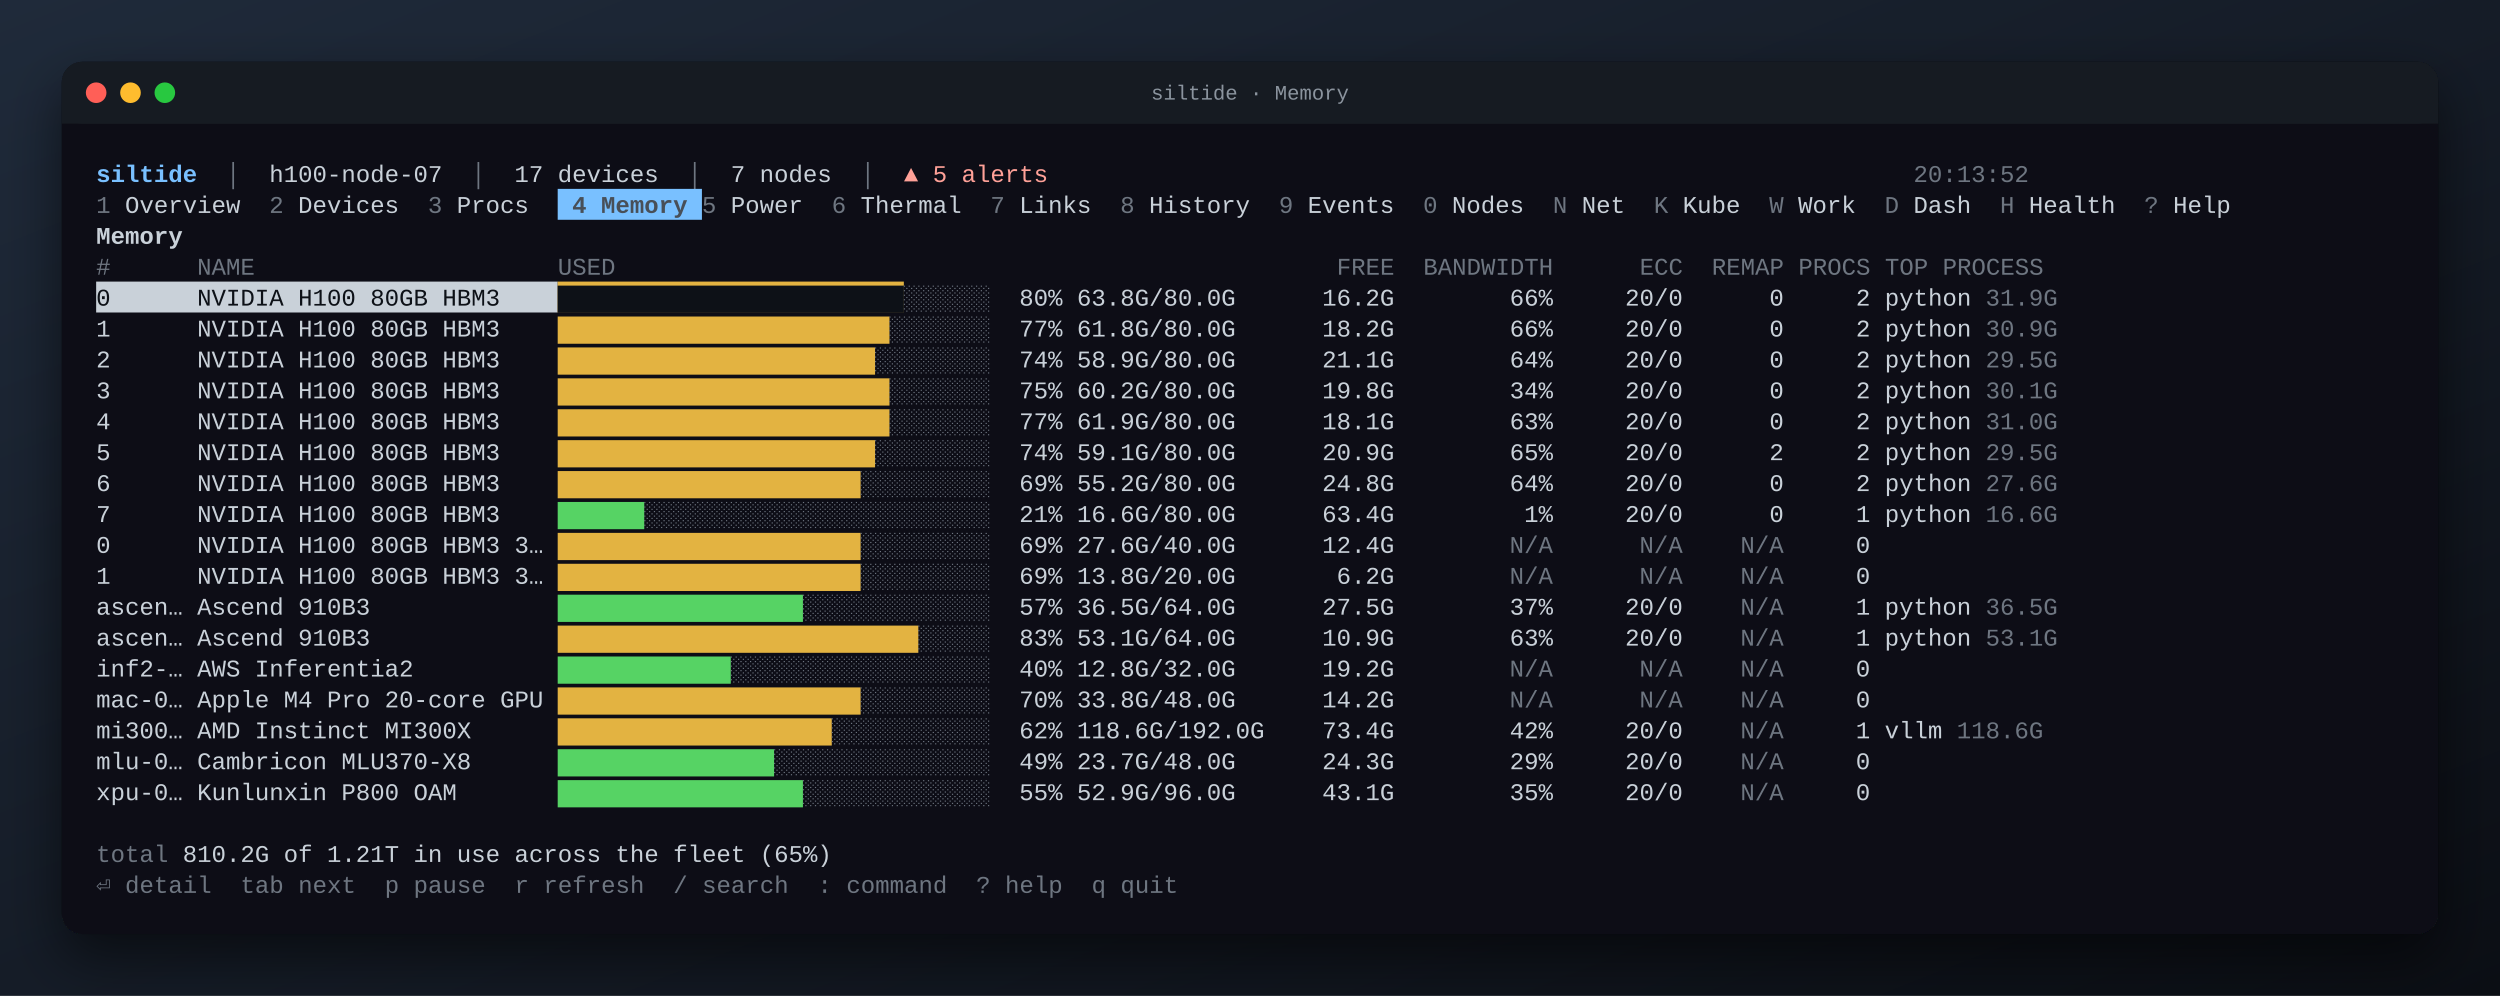
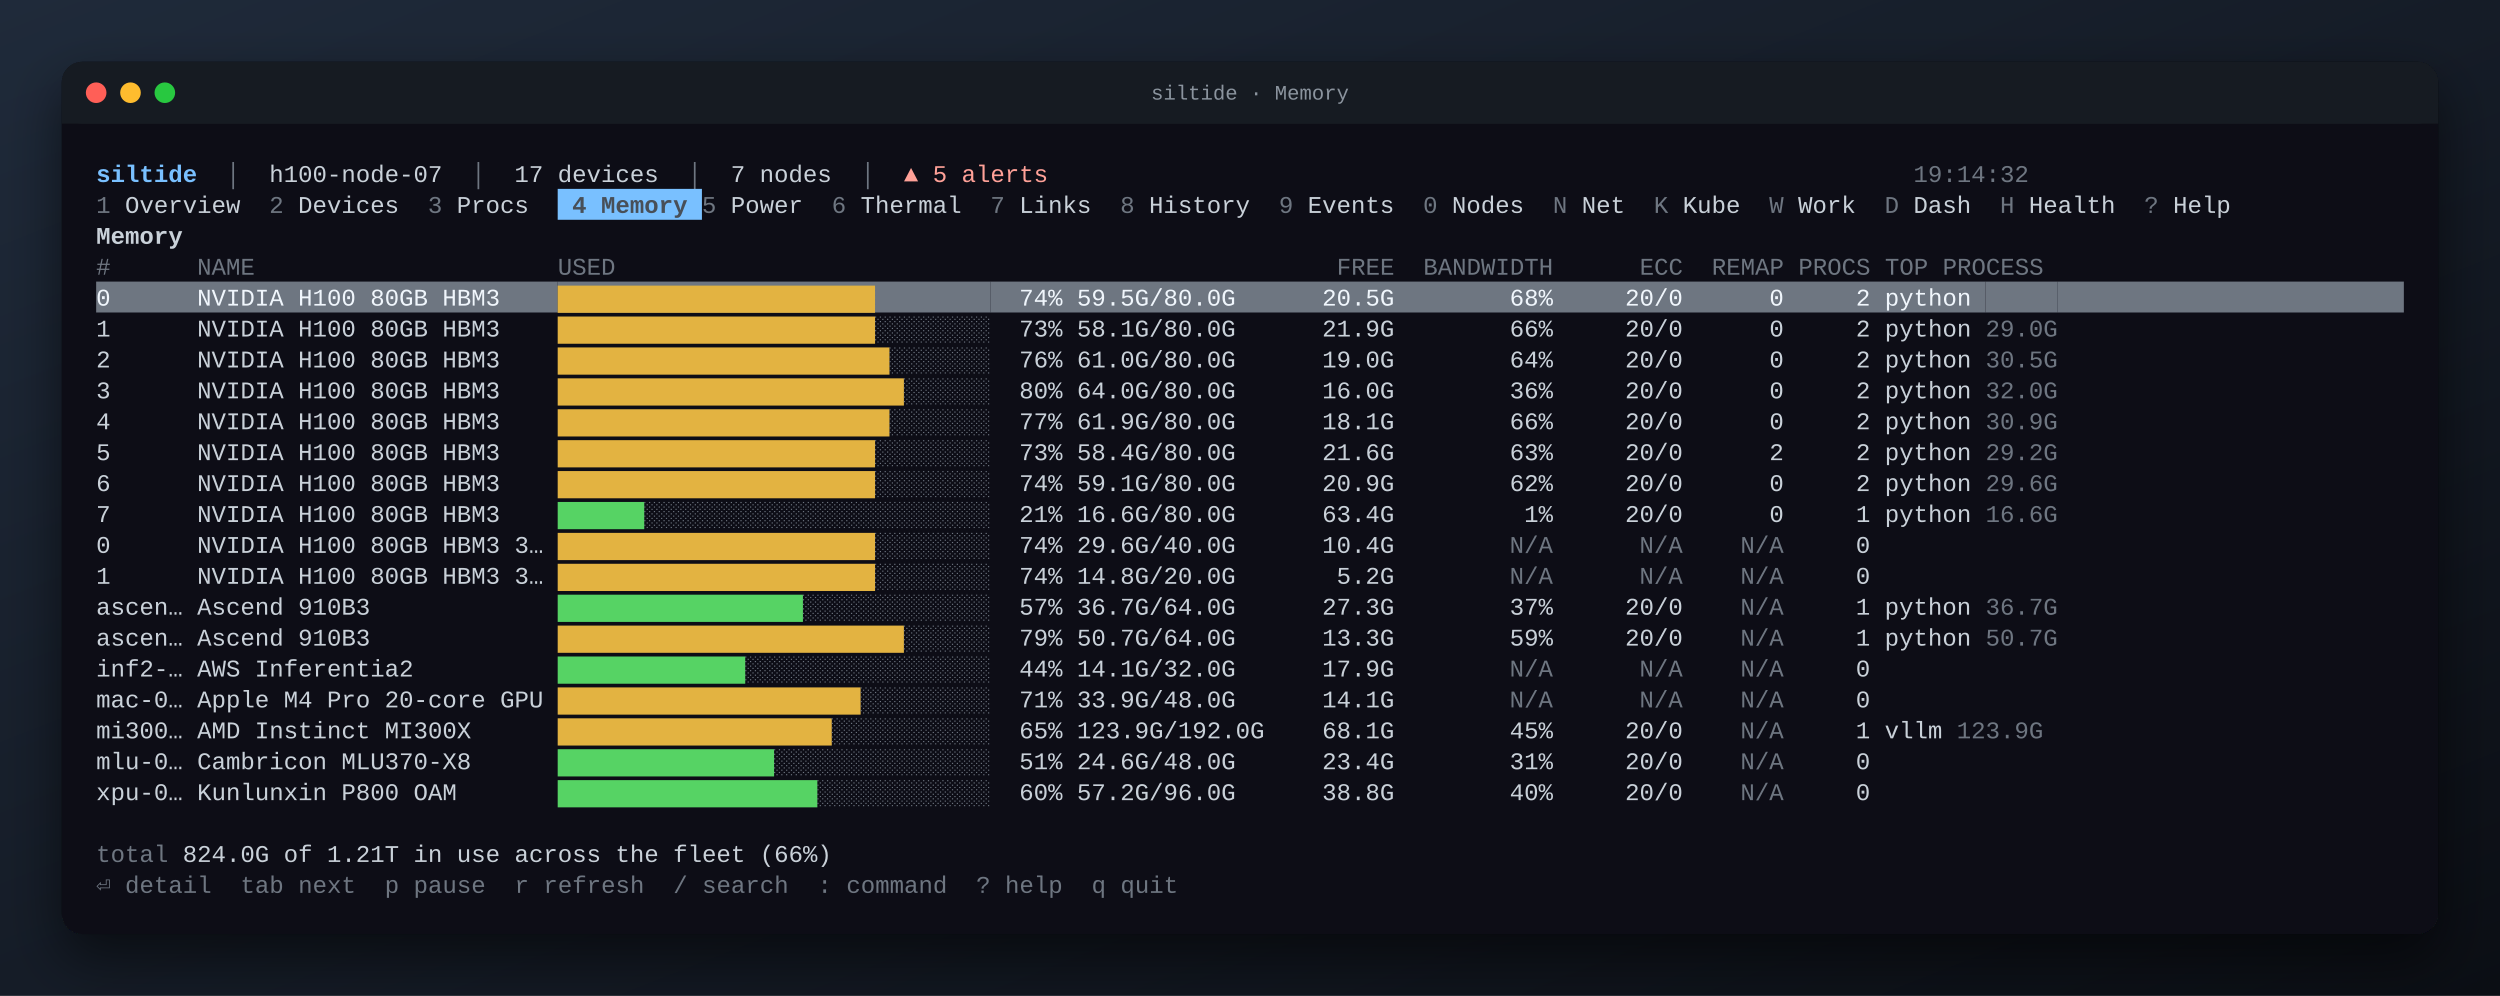
<svg xmlns="http://www.w3.org/2000/svg" width="1456" height="580" viewBox="0 0 1456 580" font-family="JetBrains Mono, SFMono-Regular, Menlo, Consolas, Liberation Mono, monospace" font-size="14">
  <defs>
    <linearGradient id="desk" x1="0" y1="0" x2="1" y2="1">
      <stop offset="0" stop-color="#1f2a3a" />
      <stop offset="1" stop-color="#0b0e14" />
    </linearGradient>
    <filter id="shadow" x="-10%" y="-10%" width="120%" height="130%">
      <feDropShadow dx="0" dy="14" stdDeviation="16" flood-color="#000" flood-opacity="0.55" />
    </filter>
  </defs>
  <rect width="100%" height="100%" fill="url(#desk)" />
  <rect x="36" y="36" width="1384" height="508" rx="12" fill="#0d1117" filter="url(#shadow)" />
  <rect x="36" y="36" width="1384" height="36" rx="12" fill="#161b22" />
  <rect x="36" y="60" width="1384" height="12" fill="#161b22" />
  <circle cx="56" cy="54" r="6" fill="#ff5f57" />
  <circle cx="76" cy="54" r="6" fill="#febc2e" />
  <circle cx="96" cy="54" r="6" fill="#28c840" />
  <text x="50%" y="58" text-anchor="middle" fill="#8b949e" font-size="12">siltide · Memory</text>
  <g xml:space="preserve" transform="translate(36 36)">
    <text y="70.0" fill="#c9d1d9" xml:space="preserve" style="white-space:pre">
      <tspan x="20.0" fill="#79c0ff" font-weight="bold">siltide</tspan>
      <tspan x="78.8" fill="#6e7681">  │  </tspan>
      <tspan x="120.8">h100-node-07</tspan>
      <tspan x="221.6" fill="#6e7681">  │  </tspan>
      <tspan x="263.6">17 devices</tspan>
      <tspan x="347.6" fill="#6e7681">  │  </tspan>
      <tspan x="389.6">7 nodes</tspan>
      <tspan x="448.4" fill="#6e7681">  │  </tspan>
      <tspan x="490.4" fill="#ffa198">▲ 5 alerts</tspan>
-       <tspan x="1078.4" fill="#6e7681">20:13:52                         </tspan>
+       <tspan x="1078.4" fill="#6e7681">19:14:32                         </tspan>
    </text>
    <rect x="288.8" y="74.0" width="84.0" height="18.0" fill="#79c0ff" />
    <text y="88.0" fill="#c9d1d9" xml:space="preserve" style="white-space:pre">
      <tspan x="20.0" fill="#6e7681">1</tspan>
      <tspan x="28.4"> Overview  </tspan>
      <tspan x="120.8" fill="#6e7681">2</tspan>
      <tspan x="129.2"> Devices  </tspan>
      <tspan x="213.2" fill="#6e7681">3</tspan>
      <tspan x="221.6"> Procs  </tspan>
      <tspan x="288.8" fill="#484f58" font-weight="bold"> 4 Memory </tspan>
      <tspan x="372.8" fill="#6e7681">5</tspan>
      <tspan x="381.2"> Power  </tspan>
      <tspan x="448.4" fill="#6e7681">6</tspan>
      <tspan x="456.8"> Thermal  </tspan>
      <tspan x="540.8" fill="#6e7681">7</tspan>
      <tspan x="549.2"> Links  </tspan>
      <tspan x="616.4" fill="#6e7681">8</tspan>
      <tspan x="624.8"> History  </tspan>
      <tspan x="708.8" fill="#6e7681">9</tspan>
      <tspan x="717.2"> Events  </tspan>
      <tspan x="792.8" fill="#6e7681">0</tspan>
      <tspan x="801.2"> Nodes  </tspan>
      <tspan x="868.4" fill="#6e7681">N</tspan>
      <tspan x="876.8"> Net  </tspan>
      <tspan x="927.2" fill="#6e7681">K</tspan>
      <tspan x="935.6"> Kube  </tspan>
      <tspan x="994.4" fill="#6e7681">W</tspan>
      <tspan x="1002.8"> Work  </tspan>
      <tspan x="1061.6" fill="#6e7681">D</tspan>
      <tspan x="1070.0"> Dash  </tspan>
      <tspan x="1128.8" fill="#6e7681">H</tspan>
      <tspan x="1137.2"> Health  </tspan>
      <tspan x="1212.8" fill="#6e7681">?</tspan>
      <tspan x="1221.2"> Help  </tspan>
    </text>
    <text y="106.0" fill="#c9d1d9" xml:space="preserve" style="white-space:pre">
      <tspan x="20.0" font-weight="bold">Memory</tspan>
    </text>
    <text y="124.0" fill="#c9d1d9" xml:space="preserve" style="white-space:pre">
      <tspan x="20.0" fill="#6e7681">#      NAME                     USED                                                  FREE  BANDWIDTH      ECC  REMAP PROCS TOP PROCESS                   </tspan>
    </text>
-     <rect x="20.0" y="128.0" width="268.8" height="18.0" fill="#c9d1d9" />
-     <rect x="288.8" y="128.0" width="201.6" height="18.0" fill="#e3b341" />
+     <rect x="20.0" y="128.0" width="268.8" height="18.0" fill="#6e7681" />
+     <rect x="288.8" y="128.0" width="184.8" height="18.0" fill="#6e7681" />
+     <rect x="473.6" y="128.0" width="67.2" height="18.0" fill="#6e7681" />
+     <rect x="540.8" y="128.0" width="579.6" height="18.0" fill="#6e7681" />
+     <rect x="1120.4" y="128.0" width="42.0" height="18.0" fill="#6e7681" />
+     <rect x="1162.4" y="128.0" width="201.6" height="18.0" fill="#6e7681" />
    <text y="142.0" fill="#c9d1d9" xml:space="preserve" style="white-space:pre">
-       <tspan x="20.0" fill="#0d1117">0      NVIDIA H100 80GB HBM3    </tspan>
-       <tspan x="288.8" fill="#0d1117">████████████████████████</tspan>
-       <tspan x="490.4" fill="#6e7681">░░░░░░</tspan>
-       <tspan x="540.8">  80% 63.8G/80.0G      16.2G        66%     20/0      0     2 python </tspan>
-       <tspan x="1120.4" fill="#6e7681">31.9G</tspan>
+       <tspan x="20.0" fill="#f0f6fc">0      NVIDIA H100 80GB HBM3    </tspan>
+       <tspan x="288.8" fill="#e3b341">██████████████████████</tspan>
+       <tspan x="473.6" fill="#6e7681">░░░░░░░░</tspan>
+       <tspan x="540.8" fill="#f0f6fc">  74% 59.5G/80.0G      20.5G        68%     20/0      0     2 python </tspan>
+       <tspan x="1120.4" fill="#6e7681">29.8G</tspan>
    </text>
    <text y="160.0" fill="#c9d1d9" xml:space="preserve" style="white-space:pre">
      <tspan x="20.0">1      NVIDIA H100 80GB HBM3    </tspan>
+       <tspan x="288.8" fill="#e3b341">██████████████████████</tspan>
+       <tspan x="473.6" fill="#6e7681">░░░░░░░░</tspan>
+       <tspan x="540.8">  73% 58.1G/80.0G      21.9G        66%     20/0      0     2 python </tspan>
+       <tspan x="1120.4" fill="#6e7681">29.0G</tspan>
+     </text>
+     <text y="178.0" fill="#c9d1d9" xml:space="preserve" style="white-space:pre">
+       <tspan x="20.0">2      NVIDIA H100 80GB HBM3    </tspan>
      <tspan x="288.8" fill="#e3b341">███████████████████████</tspan>
      <tspan x="482.0" fill="#6e7681">░░░░░░░</tspan>
-       <tspan x="540.8">  77% 61.8G/80.0G      18.2G        66%     20/0      0     2 python </tspan>
-       <tspan x="1120.4" fill="#6e7681">30.9G</tspan>
-     </text>
-     <text y="178.0" fill="#c9d1d9" xml:space="preserve" style="white-space:pre">
-       <tspan x="20.0">2      NVIDIA H100 80GB HBM3    </tspan>
-       <tspan x="288.8" fill="#e3b341">██████████████████████</tspan>
-       <tspan x="473.6" fill="#6e7681">░░░░░░░░</tspan>
-       <tspan x="540.8">  74% 58.9G/80.0G      21.1G        64%     20/0      0     2 python </tspan>
-       <tspan x="1120.4" fill="#6e7681">29.5G</tspan>
+       <tspan x="540.8">  76% 61.0G/80.0G      19.0G        64%     20/0      0     2 python </tspan>
+       <tspan x="1120.4" fill="#6e7681">30.5G</tspan>
    </text>
    <text y="196.0" fill="#c9d1d9" xml:space="preserve" style="white-space:pre">
      <tspan x="20.0">3      NVIDIA H100 80GB HBM3    </tspan>
-       <tspan x="288.8" fill="#e3b341">███████████████████████</tspan>
-       <tspan x="482.0" fill="#6e7681">░░░░░░░</tspan>
-       <tspan x="540.8">  75% 60.2G/80.0G      19.8G        34%     20/0      0     2 python </tspan>
-       <tspan x="1120.4" fill="#6e7681">30.1G</tspan>
+       <tspan x="288.8" fill="#e3b341">████████████████████████</tspan>
+       <tspan x="490.4" fill="#6e7681">░░░░░░</tspan>
+       <tspan x="540.8">  80% 64.0G/80.0G      16.0G        36%     20/0      0     2 python </tspan>
+       <tspan x="1120.4" fill="#6e7681">32.0G</tspan>
    </text>
    <text y="214.0" fill="#c9d1d9" xml:space="preserve" style="white-space:pre">
      <tspan x="20.0">4      NVIDIA H100 80GB HBM3    </tspan>
      <tspan x="288.8" fill="#e3b341">███████████████████████</tspan>
      <tspan x="482.0" fill="#6e7681">░░░░░░░</tspan>
-       <tspan x="540.8">  77% 61.9G/80.0G      18.1G        63%     20/0      0     2 python </tspan>
-       <tspan x="1120.4" fill="#6e7681">31.0G</tspan>
+       <tspan x="540.8">  77% 61.9G/80.0G      18.1G        66%     20/0      0     2 python </tspan>
+       <tspan x="1120.4" fill="#6e7681">30.9G</tspan>
    </text>
    <text y="232.0" fill="#c9d1d9" xml:space="preserve" style="white-space:pre">
      <tspan x="20.0">5      NVIDIA H100 80GB HBM3    </tspan>
      <tspan x="288.8" fill="#e3b341">██████████████████████</tspan>
      <tspan x="473.6" fill="#6e7681">░░░░░░░░</tspan>
-       <tspan x="540.8">  74% 59.1G/80.0G      20.9G        65%     20/0      2     2 python </tspan>
-       <tspan x="1120.4" fill="#6e7681">29.5G</tspan>
+       <tspan x="540.8">  73% 58.4G/80.0G      21.6G        63%     20/0      2     2 python </tspan>
+       <tspan x="1120.4" fill="#6e7681">29.2G</tspan>
    </text>
    <text y="250.0" fill="#c9d1d9" xml:space="preserve" style="white-space:pre">
      <tspan x="20.0">6      NVIDIA H100 80GB HBM3    </tspan>
-       <tspan x="288.8" fill="#e3b341">█████████████████████</tspan>
-       <tspan x="465.2" fill="#6e7681">░░░░░░░░░</tspan>
-       <tspan x="540.8">  69% 55.2G/80.0G      24.8G        64%     20/0      0     2 python </tspan>
-       <tspan x="1120.4" fill="#6e7681">27.6G</tspan>
+       <tspan x="288.8" fill="#e3b341">██████████████████████</tspan>
+       <tspan x="473.6" fill="#6e7681">░░░░░░░░</tspan>
+       <tspan x="540.8">  74% 59.1G/80.0G      20.9G        62%     20/0      0     2 python </tspan>
+       <tspan x="1120.4" fill="#6e7681">29.6G</tspan>
    </text>
    <text y="268.0" fill="#c9d1d9" xml:space="preserve" style="white-space:pre">
      <tspan x="20.0">7      NVIDIA H100 80GB HBM3    </tspan>
      <tspan x="288.8" fill="#56d364">██████</tspan>
      <tspan x="339.2" fill="#6e7681">░░░░░░░░░░░░░░░░░░░░░░░░</tspan>
      <tspan x="540.8">  21% 16.6G/80.0G      63.4G         1%     20/0      0     1 python </tspan>
      <tspan x="1120.4" fill="#6e7681">16.6G</tspan>
    </text>
    <text y="286.0" fill="#c9d1d9" xml:space="preserve" style="white-space:pre">
      <tspan x="20.0">0      NVIDIA H100 80GB HBM3 3… </tspan>
-       <tspan x="288.8" fill="#e3b341">█████████████████████</tspan>
-       <tspan x="465.2" fill="#6e7681">░░░░░░░░░</tspan>
-       <tspan x="540.8">  69% 27.6G/40.0G      12.4G        </tspan>
+       <tspan x="288.8" fill="#e3b341">██████████████████████</tspan>
+       <tspan x="473.6" fill="#6e7681">░░░░░░░░</tspan>
+       <tspan x="540.8">  74% 29.6G/40.0G      10.4G        </tspan>
      <tspan x="843.2" fill="#6e7681">N/A</tspan>
      <tspan x="918.8" fill="#6e7681">N/A</tspan>
      <tspan x="977.6" fill="#6e7681">N/A</tspan>
      <tspan x="1002.8">     0                               </tspan>
    </text>
    <text y="304.0" fill="#c9d1d9" xml:space="preserve" style="white-space:pre">
      <tspan x="20.0">1      NVIDIA H100 80GB HBM3 3… </tspan>
-       <tspan x="288.8" fill="#e3b341">█████████████████████</tspan>
-       <tspan x="465.2" fill="#6e7681">░░░░░░░░░</tspan>
-       <tspan x="540.8">  69% 13.8G/20.0G       6.2G        </tspan>
+       <tspan x="288.8" fill="#e3b341">██████████████████████</tspan>
+       <tspan x="473.6" fill="#6e7681">░░░░░░░░</tspan>
+       <tspan x="540.8">  74% 14.8G/20.0G       5.2G        </tspan>
      <tspan x="843.2" fill="#6e7681">N/A</tspan>
      <tspan x="918.8" fill="#6e7681">N/A</tspan>
      <tspan x="977.6" fill="#6e7681">N/A</tspan>
      <tspan x="1002.8">     0                               </tspan>
    </text>
    <text y="322.0" fill="#c9d1d9" xml:space="preserve" style="white-space:pre">
      <tspan x="20.0">ascen… Ascend 910B3             </tspan>
      <tspan x="288.8" fill="#56d364">█████████████████</tspan>
      <tspan x="431.6" fill="#6e7681">░░░░░░░░░░░░░</tspan>
-       <tspan x="540.8">  57% 36.5G/64.0G      27.5G        37%     20/0    </tspan>
+       <tspan x="540.8">  57% 36.7G/64.0G      27.3G        37%     20/0    </tspan>
      <tspan x="977.6" fill="#6e7681">N/A</tspan>
      <tspan x="1002.8">     1 python </tspan>
-       <tspan x="1120.4" fill="#6e7681">36.5G</tspan>
+       <tspan x="1120.4" fill="#6e7681">36.7G</tspan>
    </text>
    <text y="340.0" fill="#c9d1d9" xml:space="preserve" style="white-space:pre">
      <tspan x="20.0">ascen… Ascend 910B3             </tspan>
-       <tspan x="288.8" fill="#e3b341">█████████████████████████</tspan>
-       <tspan x="498.8" fill="#6e7681">░░░░░</tspan>
-       <tspan x="540.8">  83% 53.1G/64.0G      10.9G        63%     20/0    </tspan>
+       <tspan x="288.8" fill="#e3b341">████████████████████████</tspan>
+       <tspan x="490.4" fill="#6e7681">░░░░░░</tspan>
+       <tspan x="540.8">  79% 50.7G/64.0G      13.3G        59%     20/0    </tspan>
      <tspan x="977.6" fill="#6e7681">N/A</tspan>
      <tspan x="1002.8">     1 python </tspan>
-       <tspan x="1120.4" fill="#6e7681">53.1G</tspan>
+       <tspan x="1120.4" fill="#6e7681">50.7G</tspan>
    </text>
    <text y="358.0" fill="#c9d1d9" xml:space="preserve" style="white-space:pre">
      <tspan x="20.0">inf2-… AWS Inferentia2          </tspan>
-       <tspan x="288.8" fill="#56d364">████████████</tspan>
-       <tspan x="389.6" fill="#6e7681">░░░░░░░░░░░░░░░░░░</tspan>
-       <tspan x="540.8">  40% 12.8G/32.0G      19.2G        </tspan>
+       <tspan x="288.8" fill="#56d364">█████████████</tspan>
+       <tspan x="398.0" fill="#6e7681">░░░░░░░░░░░░░░░░░</tspan>
+       <tspan x="540.8">  44% 14.1G/32.0G      17.9G        </tspan>
      <tspan x="843.2" fill="#6e7681">N/A</tspan>
      <tspan x="918.8" fill="#6e7681">N/A</tspan>
      <tspan x="977.6" fill="#6e7681">N/A</tspan>
      <tspan x="1002.8">     0                               </tspan>
    </text>
    <text y="376.0" fill="#c9d1d9" xml:space="preserve" style="white-space:pre">
      <tspan x="20.0">mac-0… Apple M4 Pro 20-core GPU </tspan>
      <tspan x="288.8" fill="#e3b341">█████████████████████</tspan>
      <tspan x="465.2" fill="#6e7681">░░░░░░░░░</tspan>
-       <tspan x="540.8">  70% 33.8G/48.0G      14.2G        </tspan>
+       <tspan x="540.8">  71% 33.9G/48.0G      14.1G        </tspan>
      <tspan x="843.2" fill="#6e7681">N/A</tspan>
      <tspan x="918.8" fill="#6e7681">N/A</tspan>
      <tspan x="977.6" fill="#6e7681">N/A</tspan>
      <tspan x="1002.8">     0                               </tspan>
    </text>
    <text y="394.0" fill="#c9d1d9" xml:space="preserve" style="white-space:pre">
      <tspan x="20.0">mi300… AMD Instinct MI300X      </tspan>
      <tspan x="288.8" fill="#e3b341">███████████████████</tspan>
      <tspan x="448.4" fill="#6e7681">░░░░░░░░░░░</tspan>
-       <tspan x="540.8">  62% 118.6G/192.0G    73.4G        42%     20/0    </tspan>
+       <tspan x="540.8">  65% 123.9G/192.0G    68.1G        45%     20/0    </tspan>
      <tspan x="977.6" fill="#6e7681">N/A</tspan>
      <tspan x="1002.8">     1 vllm </tspan>
-       <tspan x="1103.6" fill="#6e7681">118.6G</tspan>
+       <tspan x="1103.6" fill="#6e7681">123.9G</tspan>
    </text>
    <text y="412.0" fill="#c9d1d9" xml:space="preserve" style="white-space:pre">
      <tspan x="20.0">mlu-0… Cambricon MLU370-X8      </tspan>
      <tspan x="288.8" fill="#56d364">███████████████</tspan>
      <tspan x="414.8" fill="#6e7681">░░░░░░░░░░░░░░░</tspan>
-       <tspan x="540.8">  49% 23.7G/48.0G      24.3G        29%     20/0    </tspan>
+       <tspan x="540.8">  51% 24.6G/48.0G      23.4G        31%     20/0    </tspan>
      <tspan x="977.6" fill="#6e7681">N/A</tspan>
      <tspan x="1002.8">     0                               </tspan>
    </text>
    <text y="430.0" fill="#c9d1d9" xml:space="preserve" style="white-space:pre">
      <tspan x="20.0">xpu-0… Kunlunxin P800 OAM       </tspan>
-       <tspan x="288.8" fill="#56d364">█████████████████</tspan>
-       <tspan x="431.6" fill="#6e7681">░░░░░░░░░░░░░</tspan>
-       <tspan x="540.8">  55% 52.9G/96.0G      43.1G        35%     20/0    </tspan>
+       <tspan x="288.8" fill="#56d364">██████████████████</tspan>
+       <tspan x="440.0" fill="#6e7681">░░░░░░░░░░░░</tspan>
+       <tspan x="540.8">  60% 57.2G/96.0G      38.8G        40%     20/0    </tspan>
      <tspan x="977.6" fill="#6e7681">N/A</tspan>
      <tspan x="1002.8">     0                               </tspan>
    </text>
    <text y="466.0" fill="#c9d1d9" xml:space="preserve" style="white-space:pre">
      <tspan x="20.0" fill="#6e7681">total</tspan>
-       <tspan x="62.0"> 810.2G of 1.21T in use across the fleet (65%)</tspan>
+       <tspan x="62.0"> 824.0G of 1.21T in use across the fleet (66%)</tspan>
    </text>
    <text y="484.0" fill="#c9d1d9" xml:space="preserve" style="white-space:pre">
      <tspan x="20.0" fill="#6e7681">⏎ detail  tab next  p pause  r refresh  / search  : command  ? help  q quit</tspan>
    </text>
  </g>
</svg>
